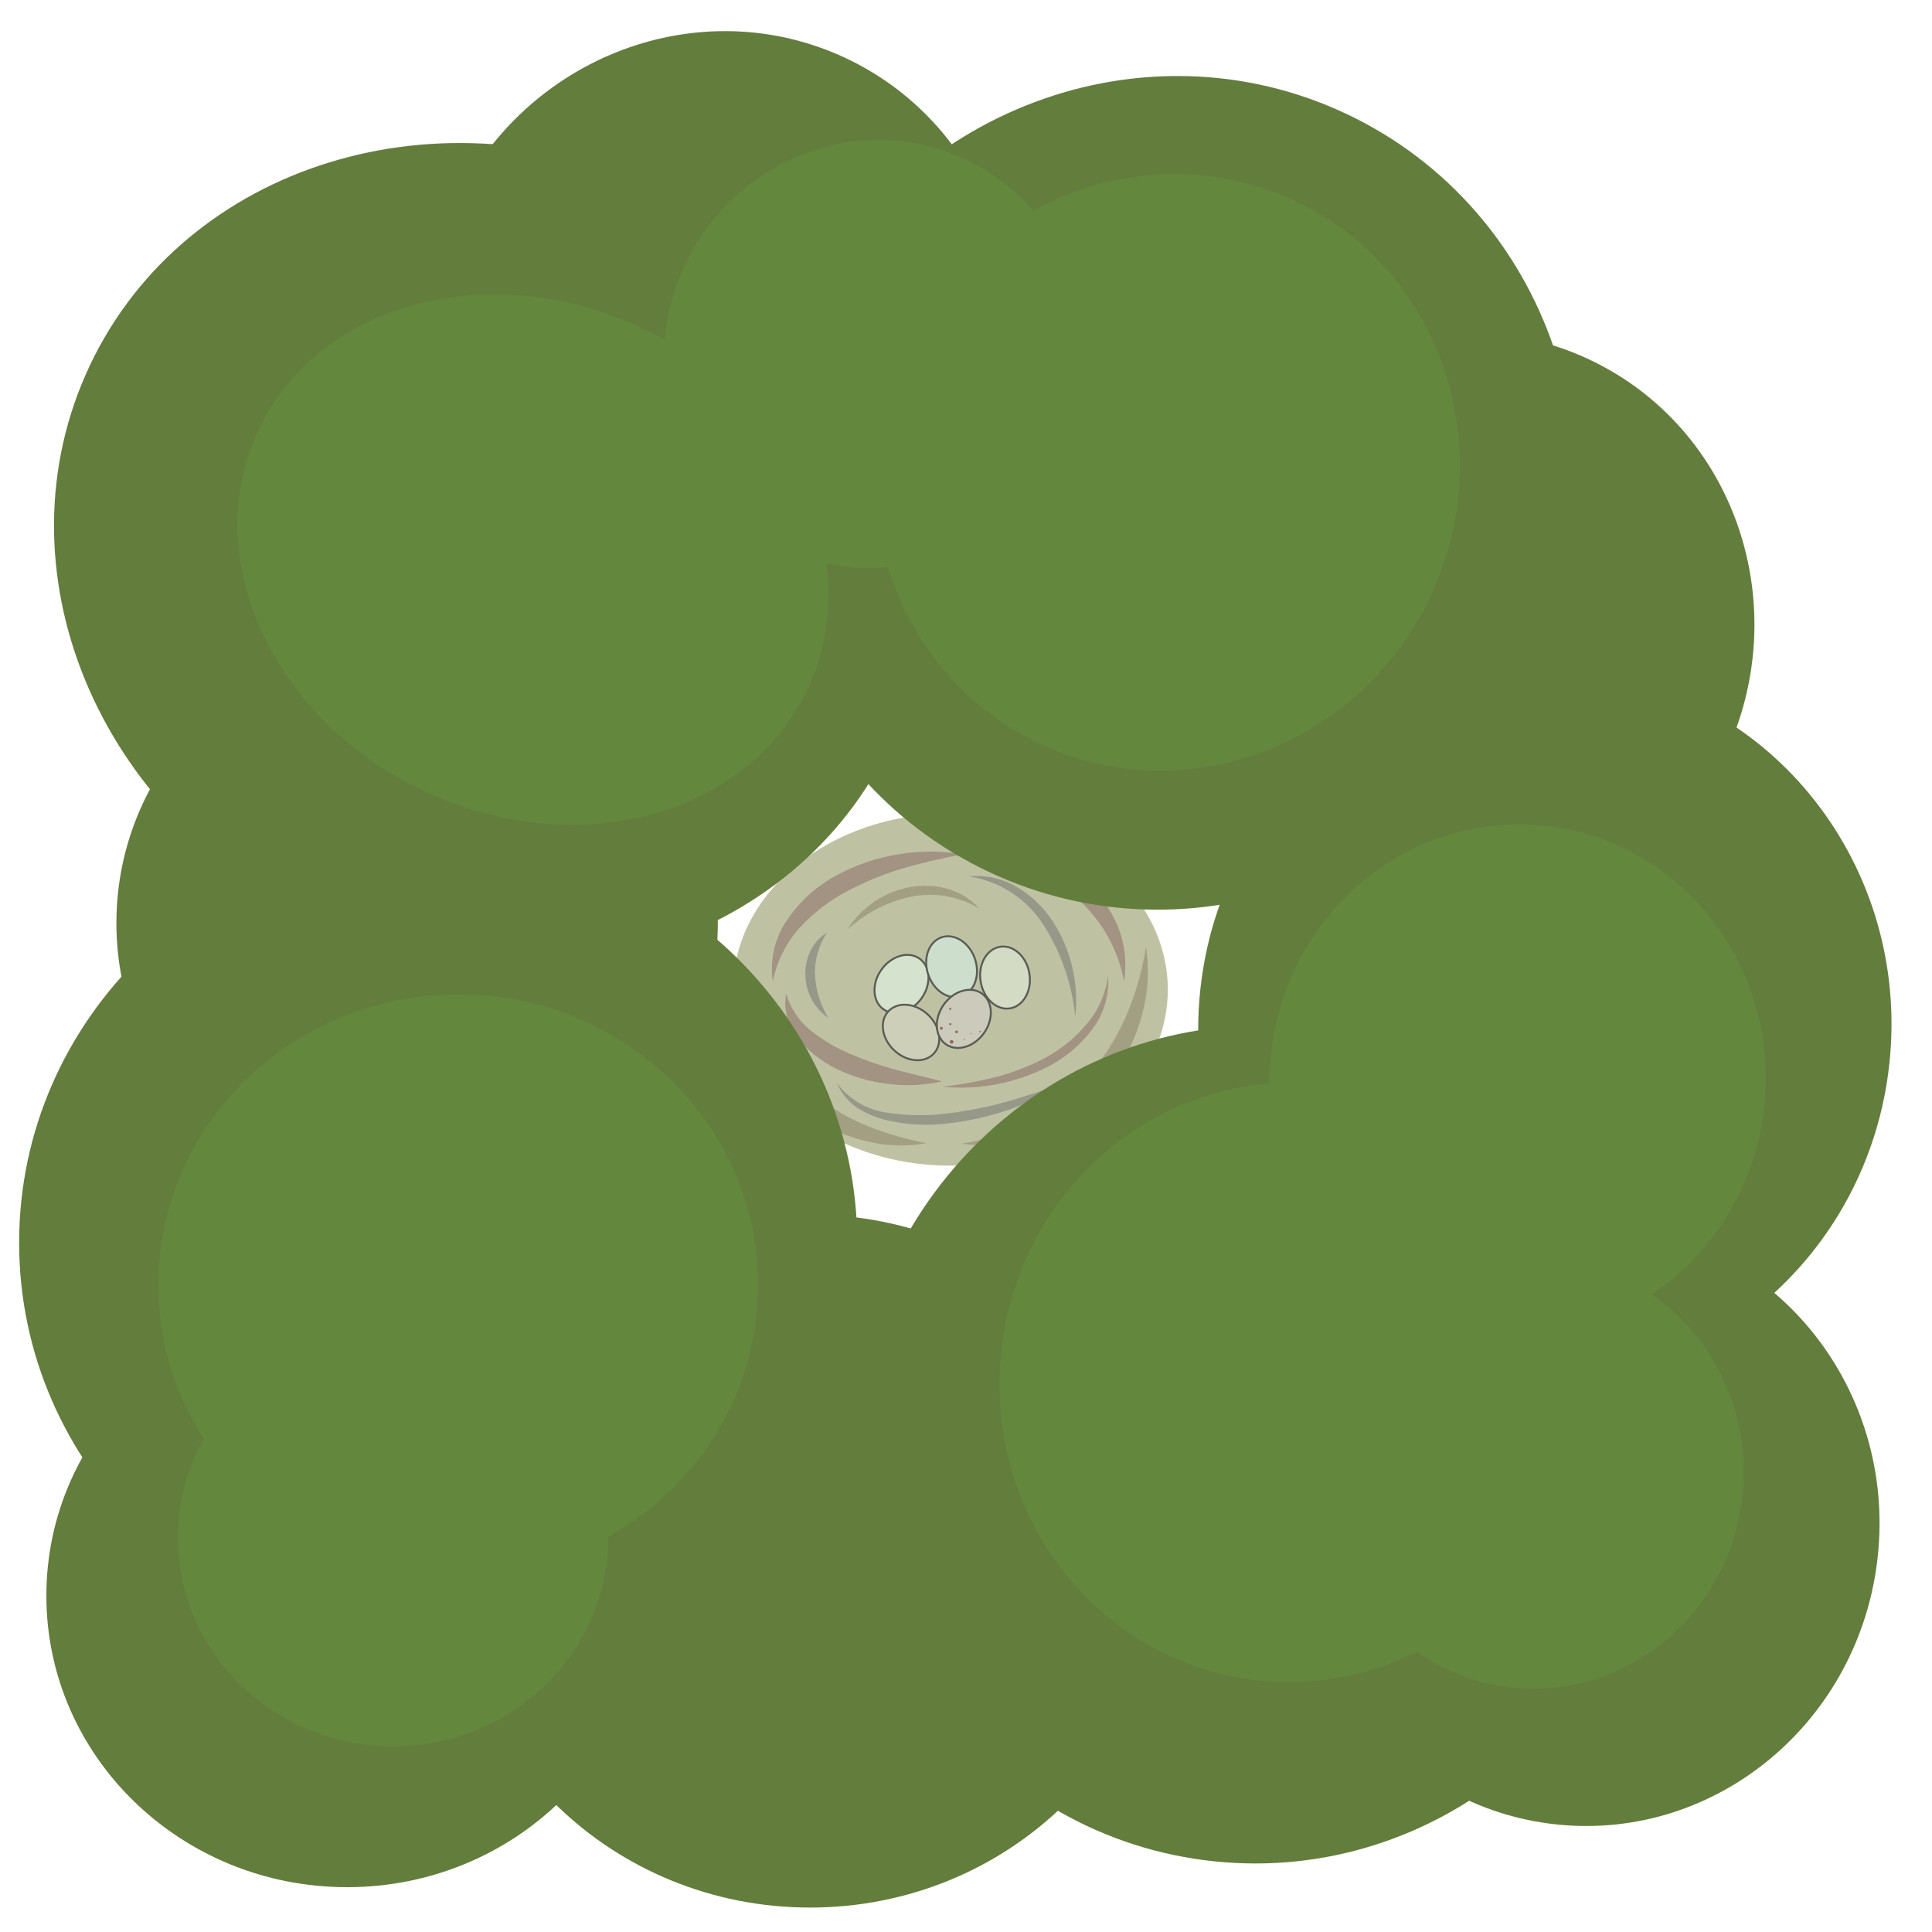
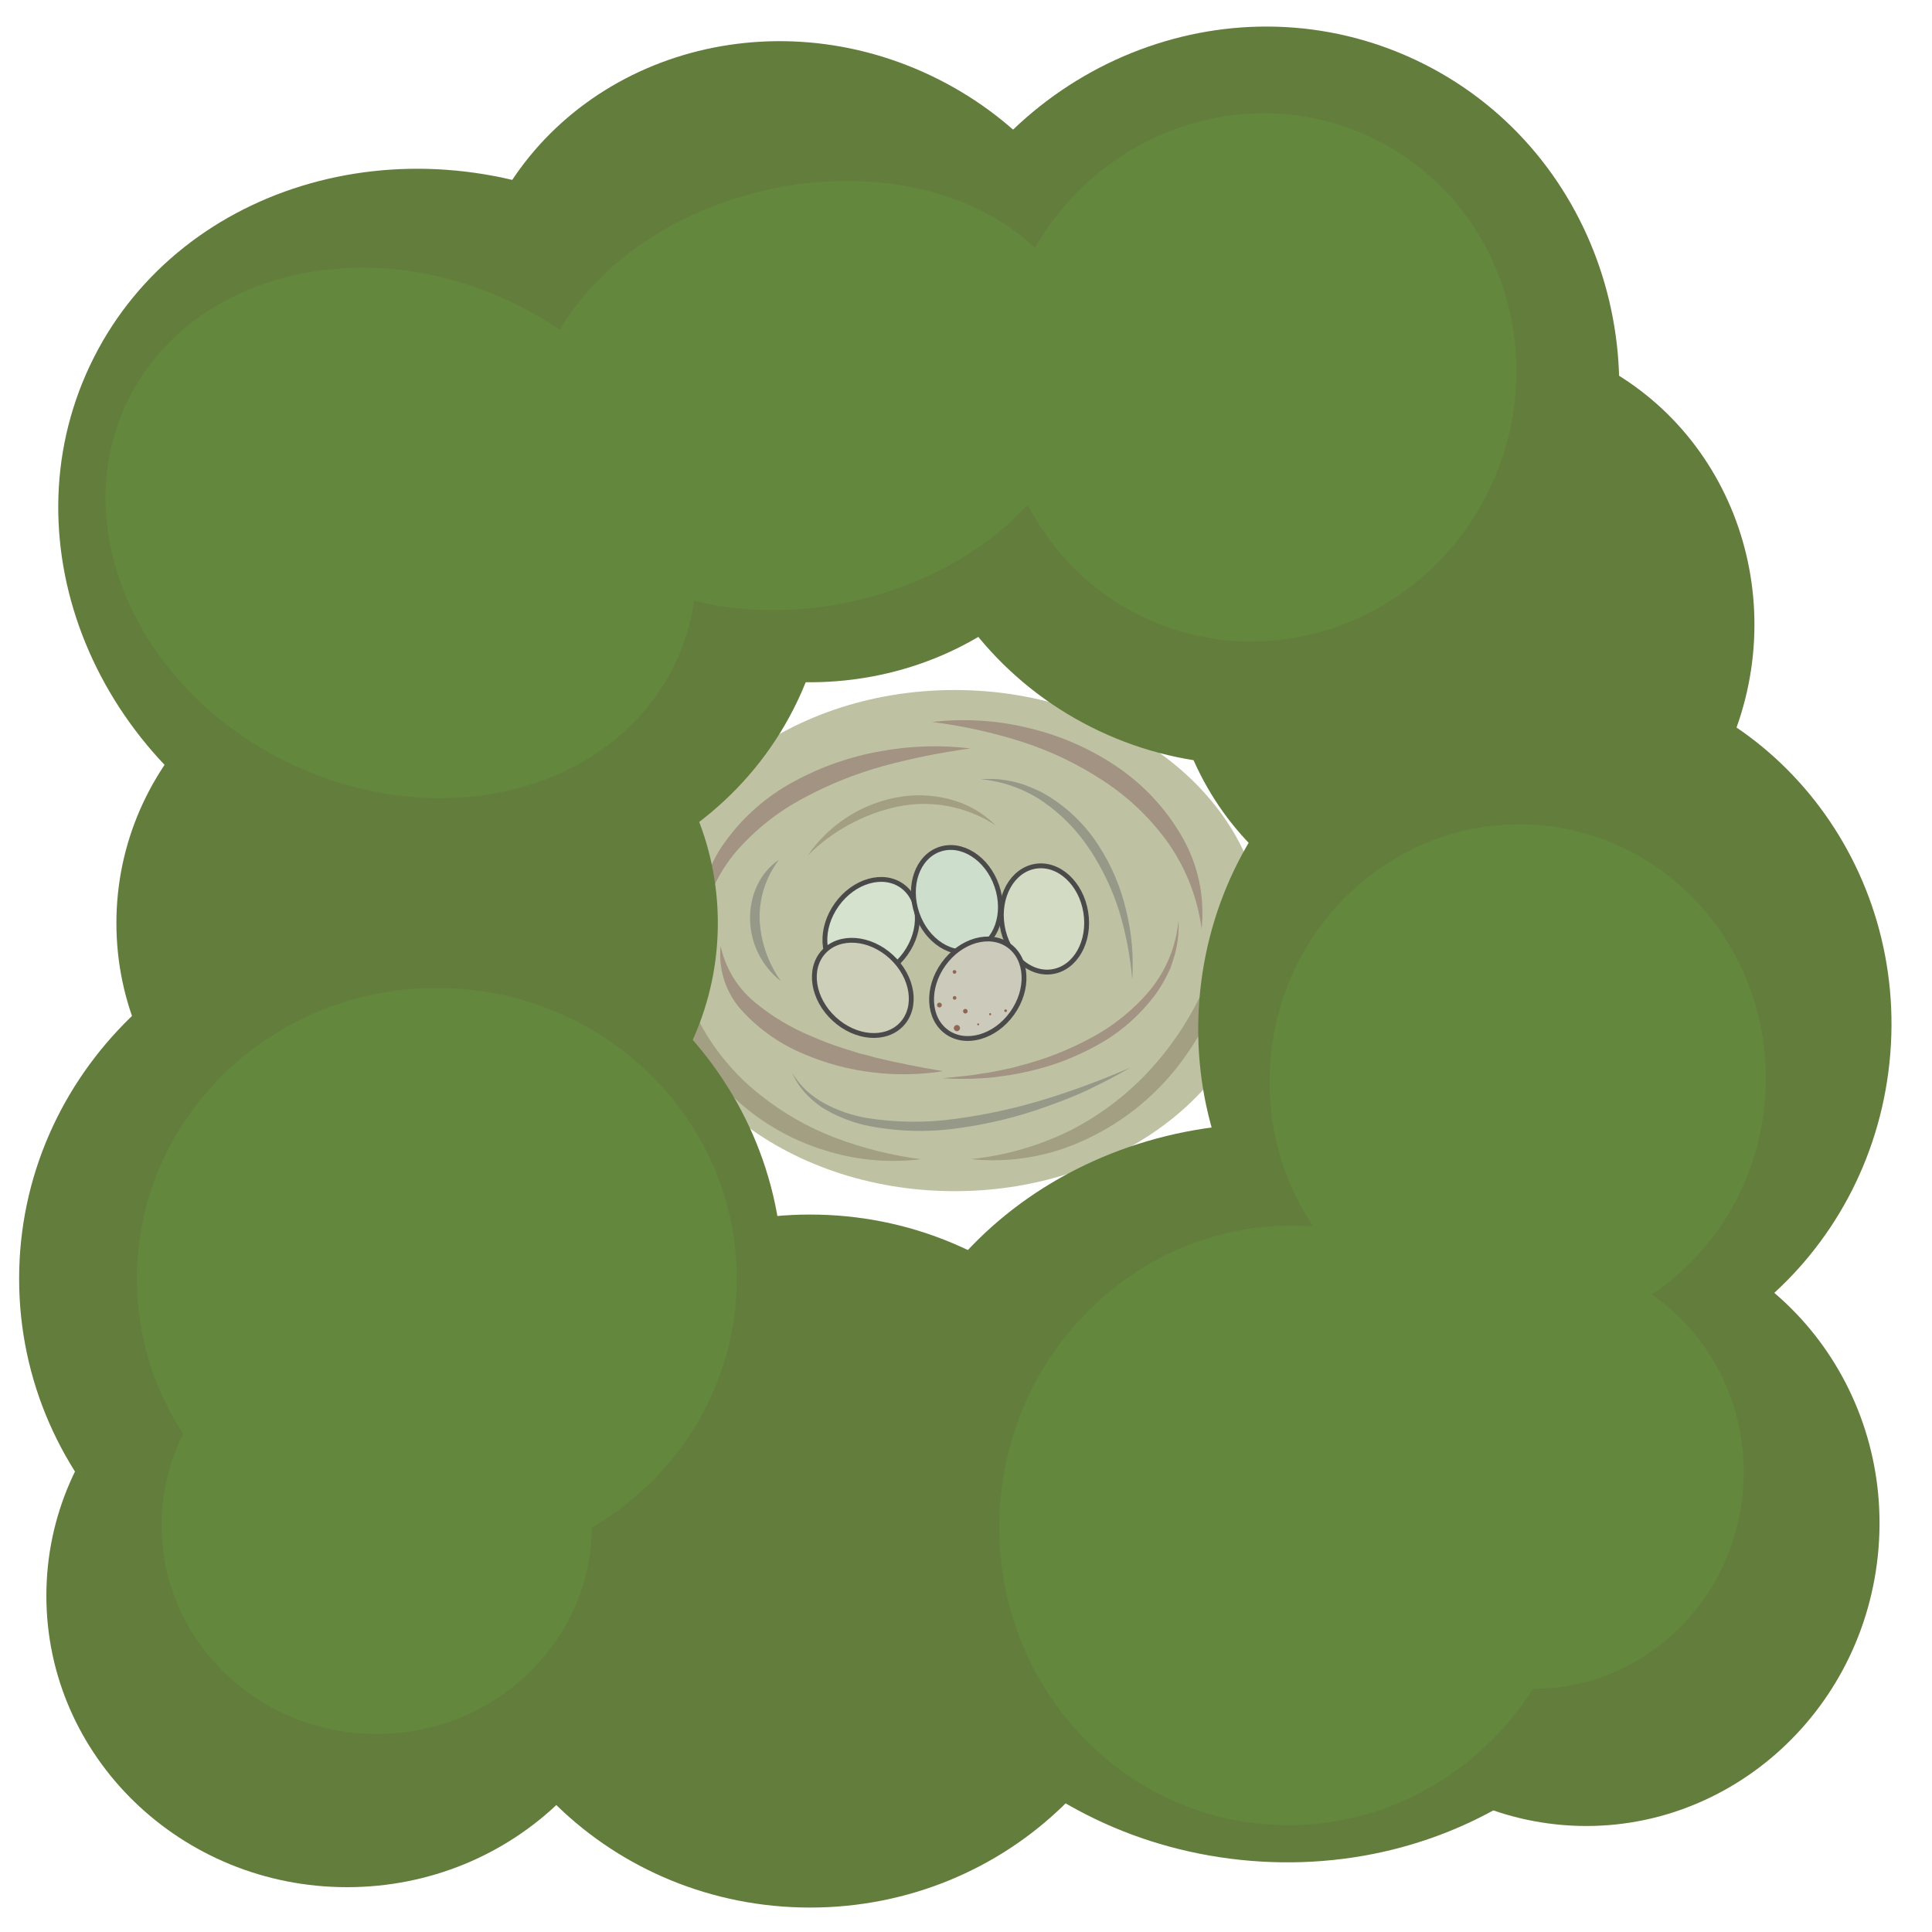
<svg xmlns="http://www.w3.org/2000/svg" viewBox="0 0 200 200">
  <defs>
-     <style>.cls-1{fill:#bec2a3;}.cls-2{fill:#d3dbc4;}.cls-2,.cls-6,.cls-7,.cls-8,.cls-9{stroke:#595c54;stroke-miterlimit:10;stroke-width:0.2px;}.cls-3{fill:#a39382;}.cls-4{fill:#a39f82;}.cls-5{fill:#969988;}.cls-6{fill:#d5e2ce;}.cls-7{fill:#cdcfb9;}.cls-8{fill:#cddecc;}.cls-9{fill:#cccaba;}.cls-10{fill:#906755;}.cls-11{fill:#637d3d;}.cls-12{fill:#63873d;}.cls-13{opacity:0.5;}.cls-14{opacity:0.7;}</style>
+     <style>.cls-1{fill:#bec2a3;}.cls-2{fill:#a39382;}.cls-3{fill:#a39f82;}.cls-4{fill:#969988;}.cls-5{fill:#d3dbc4;}.cls-5,.cls-6,.cls-7,.cls-8,.cls-9{stroke:#4a4a4a;stroke-miterlimit:10;stroke-width:0.5px;}.cls-6{fill:#d5e2ce;}.cls-7{fill:#cdcfb9;}.cls-8{fill:#cddecc;}.cls-9{fill:#cccaba;}.cls-10{fill:#906755;}.cls-11{fill:#637d3d;}.cls-12{fill:#63873d;}.cls-13{opacity:0.5;}.cls-14{opacity:0.7;}</style>
  </defs>
  <g id="plains-components">
    <g id="plains-grid-obstacle-c">
      <g id="nest">
-         <ellipse class="cls-1" cx="98.39" cy="102.44" rx="22.5" ry="18.23" />
-         <ellipse class="cls-2" cx="103.43" cy="101.34" rx="2.55" ry="3.22" transform="matrix(0.99, -0.16, 0.16, 0.99, -14.57, 17.42)" />
-         <path class="cls-3" d="M80,101.58a8.92,8.92,0,0,1,1.56-6.46,14.43,14.43,0,0,1,5.08-4.53A19.86,19.86,0,0,1,93,88.44a19.24,19.24,0,0,1,6.6,0c-2.16.43-4.23.88-6.25,1.49a30.27,30.27,0,0,0-5.75,2.38,18,18,0,0,0-4.81,3.72A11.92,11.92,0,0,0,80,101.58Z" />
-         <path class="cls-4" d="M118.64,98a17.2,17.2,0,0,1-.65,7.85,18.82,18.82,0,0,1-4,7,17.81,17.81,0,0,1-6.61,4.61,15,15,0,0,1-7.84.93,22.85,22.85,0,0,0,7.19-2.35,21.29,21.29,0,0,0,5.78-4.53,23.29,23.29,0,0,0,4-6.18A29.8,29.8,0,0,0,118.64,98Z" />
-         <path class="cls-4" d="M78.15,103a17.09,17.09,0,0,0,6.32,10.45,21.71,21.71,0,0,0,5.32,3.11,32.44,32.44,0,0,0,6.15,1.78,15.08,15.08,0,0,1-6.64-.3,16.4,16.4,0,0,1-6.08-3,14.46,14.46,0,0,1-4.2-5.39A11.18,11.18,0,0,1,78.15,103Z" />
-         <path class="cls-3" d="M81.38,102.82A7.48,7.48,0,0,0,84,106.74a17.11,17.11,0,0,0,4.06,2.38,34.22,34.22,0,0,0,4.57,1.59c1.59.44,3.21.79,4.89,1.23a16,16,0,0,1-5.17.31,16.53,16.53,0,0,1-5.09-1.3,12.09,12.09,0,0,1-4.37-3.11A5.87,5.87,0,0,1,81.38,102.82Z" />
-         <path class="cls-3" d="M116.36,101.58a15.06,15.06,0,0,0-2.58-6.06,18.08,18.08,0,0,0-4.65-4.41,25.43,25.43,0,0,0-5.84-2.89,44.59,44.59,0,0,0-6.53-1.69,18.34,18.34,0,0,1,7,.18,19,19,0,0,1,6.53,2.75,15,15,0,0,1,4.85,5.24A10.64,10.64,0,0,1,116.36,101.58Z" />
-         <path class="cls-3" d="M114.71,101a8.21,8.21,0,0,1-1.59,5.48,13.34,13.34,0,0,1-4.4,3.82,19.7,19.7,0,0,1-11.19,2.19,37.49,37.49,0,0,0,5.55-1,22.94,22.94,0,0,0,5.15-2A14.61,14.61,0,0,0,112.5,106,9.57,9.57,0,0,0,114.71,101Z" />
-         <path class="cls-5" d="M85.76,105.39a5.51,5.51,0,0,1-2.39-4.4,5.38,5.38,0,0,1,.53-2.56,4.24,4.24,0,0,1,1.72-1.88A7.38,7.38,0,0,0,84.37,101,9.48,9.48,0,0,0,85.76,105.39Z" />
-         <path class="cls-5" d="M111.31,105.26A21.64,21.64,0,0,0,108.18,96a11.19,11.19,0,0,0-7.89-5.28,8.15,8.15,0,0,1,5,1.12A11.32,11.32,0,0,1,109,95.4,15.1,15.1,0,0,1,111.31,105.26Z" />
-         <path class="cls-4" d="M101.38,94.05a9.91,9.91,0,0,0-7.13-1.21,14,14,0,0,0-6.54,3.41,9.69,9.69,0,0,1,6.35-4.39,8.68,8.68,0,0,1,4,.14A7,7,0,0,1,101.38,94.05Z" />
-         <path class="cls-5" d="M86.59,112.06A7.8,7.8,0,0,0,92,115.21a22.26,22.26,0,0,0,6.47,0,43.25,43.25,0,0,0,6.41-1.35c1-.33,2.1-.64,3.13-1s2.06-.79,3.12-1.15c-1,.57-1.92,1.12-2.93,1.61s-2,.89-3.08,1.31a29.7,29.7,0,0,1-6.53,1.61,18.49,18.49,0,0,1-6.75-.26,10.48,10.48,0,0,1-3.14-1.32A6.37,6.37,0,0,1,86.59,112.06Z" />
-         <ellipse class="cls-6" cx="93.33" cy="101.86" rx="3.22" ry="2.55" transform="translate(-43.83 118.45) rotate(-54.4)" />
-         <ellipse class="cls-7" cx="94.65" cy="106.45" rx="2.55" ry="3.22" transform="matrix(0.68, -0.73, 0.73, 0.68, -47.76, 103.59)" />
-         <ellipse class="cls-8" cx="98.51" cy="100.08" rx="2.55" ry="3.22" transform="translate(-27.15 37.39) rotate(-18.94)" />
-         <ellipse class="cls-9" cx="99.77" cy="105.47" rx="3.22" ry="2.55" transform="translate(-44.06 125.2) rotate(-54.4)" />
-         <circle class="cls-10" cx="98.37" cy="104.44" r="0.11" />
-         <circle class="cls-10" cx="98.37" cy="106.02" r="0.11" />
-         <circle class="cls-10" cx="98.51" cy="107.85" r="0.19" />
-         <circle class="cls-10" cx="99.8" cy="107.62" r="0.06" />
-         <circle class="cls-10" cx="100.52" cy="107" r="0.06" />
-         <circle class="cls-10" cx="101.46" cy="106.79" r="0.08" />
-         <circle class="cls-10" cx="99.02" cy="106.82" r="0.14" />
-         <circle class="cls-10" cx="97.45" cy="106.45" r="0.15" />
+         <ellipse class="cls-1" cx="98.82" cy="97.37" rx="32.02" ry="25.94" />
+         <path class="cls-2" d="M72.58,96.15a13.05,13.05,0,0,1,2.48-9,21.07,21.07,0,0,1,7.17-6.27,29.14,29.14,0,0,1,8.92-3.11,30.71,30.71,0,0,1,9.32-.29,70.5,70.5,0,0,0-9,1.81,39.25,39.25,0,0,0-8.31,3.34,24.29,24.29,0,0,0-6.9,5.46A16,16,0,0,0,72.58,96.15Z" />
+         <path class="cls-3" d="M127.63,91a26.07,26.07,0,0,1-1.24,11.06,27.45,27.45,0,0,1-5.67,9.77,26,26,0,0,1-9.23,6.53,22.28,22.28,0,0,1-11,1.63,30.14,30.14,0,0,0,10.37-3,29.33,29.33,0,0,0,8.4-6.47,31.76,31.76,0,0,0,5.7-9A38.3,38.3,0,0,0,127.63,91Z" />
+         <path class="cls-3" d="M70,98.17a22.83,22.83,0,0,0,2.91,8.55,23.92,23.92,0,0,0,5.82,6.65,28.86,28.86,0,0,0,7.73,4.41A39.53,39.53,0,0,0,95.33,120a23.34,23.34,0,0,1-9.35-.74,24,24,0,0,1-8.49-4.33,21,21,0,0,1-5.95-7.49A16.78,16.78,0,0,1,70,98.17Z" />
+         <path class="cls-2" d="M74.6,97.92a10.33,10.33,0,0,0,3.51,5.81A22.73,22.73,0,0,0,84,107.27a32.27,32.27,0,0,0,3.24,1.23l1.68.53c.56.13,1.13.28,1.7.45,2.28.55,4.61,1,7,1.41a26.24,26.24,0,0,1-7.3.12,25.54,25.54,0,0,1-7.13-1.91A18,18,0,0,1,77,104.83,8.59,8.59,0,0,1,74.6,97.92Z" />
+         <path class="cls-2" d="M124.39,96.15A20.14,20.14,0,0,0,121,87.36a25.08,25.08,0,0,0-6.66-6.45,34.46,34.46,0,0,0-8.46-4.09,51.88,51.88,0,0,0-9.38-2.08,28.17,28.17,0,0,1,9.8.58,27.62,27.62,0,0,1,9.15,3.93,22,22,0,0,1,6.87,7.29A15.8,15.8,0,0,1,124.39,96.15Z" />
+         <path class="cls-2" d="M122,95.28a11.38,11.38,0,0,1-.52,4l-.34,1-.46.93a13.91,13.91,0,0,1-1.09,1.76,18.76,18.76,0,0,1-6.23,5.35,26.58,26.58,0,0,1-7.7,2.76,19.77,19.77,0,0,1-2,.33,17.24,17.24,0,0,1-2,.21,32.35,32.35,0,0,1-4.06,0c1.35-.16,2.69-.23,4-.48.67-.08,1.32-.21,2-.35s1.31-.26,1.94-.46a31.69,31.69,0,0,0,7.4-2.89,20.46,20.46,0,0,0,6.11-4.94A13.33,13.33,0,0,0,122,95.28Z" />
+         <path class="cls-4" d="M80.84,101.57a8.28,8.28,0,0,1-3.19-6.26,7.85,7.85,0,0,1,.7-3.58A6.53,6.53,0,0,1,80.64,89a9.78,9.78,0,0,0-2,6.28A12,12,0,0,0,80.84,101.57Z" />
+         <path class="cls-4" d="M117.21,101.4a34.87,34.87,0,0,0-1.33-7,25.45,25.45,0,0,0-3-6.36,18.15,18.15,0,0,0-4.82-5,13.75,13.75,0,0,0-6.58-2.38,15.61,15.61,0,0,1,1.81,0,13.79,13.79,0,0,1,1.8.3,10.84,10.84,0,0,1,1.74.6l.84.37c.28.13.53.3.8.45a16.42,16.42,0,0,1,5.24,5.12,21,21,0,0,1,2.86,6.71A23.41,23.41,0,0,1,117.21,101.4Z" />
+         <path class="cls-3" d="M103.07,85.44a13.49,13.49,0,0,0-10.19-1.93,18.77,18.77,0,0,0-9.27,5.06,14.41,14.41,0,0,1,9.08-6,12.46,12.46,0,0,1,5.6.16A10.35,10.35,0,0,1,103.07,85.44Z" />
+         <path class="cls-4" d="M82,111.06a9.37,9.37,0,0,0,1.47,1.83,10,10,0,0,0,1.89,1.34,14.22,14.22,0,0,0,4.35,1.5,31,31,0,0,0,9.28.08,57.57,57.57,0,0,0,9.14-2,84.88,84.88,0,0,0,8.85-3.28c-1.36.81-2.78,1.53-4.2,2.22s-2.91,1.25-4.41,1.79a44.41,44.41,0,0,1-9.26,2.26,27.69,27.69,0,0,1-9.56-.32,15,15,0,0,1-4.45-1.83,10.18,10.18,0,0,1-1.82-1.58A7.71,7.71,0,0,1,82,111.06Z" />
+         <ellipse class="cls-5" cx="107.48" cy="95.3" rx="4.37" ry="5.51" transform="matrix(0.99, -0.16, 0.16, 0.99, -13.58, 17.98)" />
+         <ellipse class="cls-6" cx="90.18" cy="96.19" rx="5.51" ry="4.37" transform="translate(-40.53 113.52) rotate(-54.4)" />
+         <ellipse class="cls-7" cx="89.32" cy="102.27" rx="4.37" ry="5.51" transform="translate(-46.41 98.34) rotate(-47.21)" />
+         <ellipse class="cls-8" cx="99.06" cy="93.14" rx="4.37" ry="5.51" transform="translate(-24.87 37.19) rotate(-18.94)" />
+         <ellipse class="cls-9" cx="101.22" cy="102.36" rx="5.51" ry="4.37" transform="translate(-40.93 125.07) rotate(-54.4)" />
+         <circle class="cls-10" cx="98.81" cy="100.61" r="0.19" />
+         <circle class="cls-10" cx="98.82" cy="103.3" r="0.19" />
+         <circle class="cls-10" cx="99.06" cy="106.43" r="0.32" />
+         <circle class="cls-10" cx="101.26" cy="106.04" r="0.1" />
+         <circle class="cls-10" cx="102.5" cy="104.99" r="0.11" />
+         <circle class="cls-10" cx="104.1" cy="104.63" r="0.14" />
+         <circle class="cls-10" cx="99.93" cy="104.68" r="0.24" />
+         <circle class="cls-10" cx="97.25" cy="104.04" r="0.25" />
      </g>
      <g id="bush">
-         <ellipse class="cls-11" cx="45.36" cy="128.64" rx="43.38" ry="42.05" />
+         <ellipse class="cls-11" cx="41.51" cy="132.37" rx="39.53" ry="38.32" />
        <ellipse class="cls-11" cx="43.18" cy="95.56" rx="31.13" ry="30.17" />
        <ellipse class="cls-11" cx="83.86" cy="161.6" rx="37" ry="35.87" />
        <ellipse class="cls-11" cx="35.93" cy="165.19" rx="31.13" ry="30.17" />
-         <ellipse class="cls-12" cx="40.69" cy="159.19" rx="22.28" ry="21.6" />
-         <ellipse class="cls-11" cx="120.86" cy="51.02" rx="43.38" ry="42.05" transform="translate(23.1 138.5) rotate(-64.71)" />
+         <ellipse class="cls-12" cx="39" cy="157.9" rx="22.28" ry="21.6" />
+         <ellipse class="cls-11" cx="130.18" cy="40.94" rx="38.4" ry="37.22" transform="translate(37.55 141.16) rotate(-64.71)" />
        <ellipse class="cls-11" cx="151.27" cy="65.39" rx="31.13" ry="30.17" transform="translate(27.52 174.22) rotate(-64.71)" />
-         <ellipse class="cls-11" cx="50.74" cy="57.43" rx="41.86" ry="45.84" transform="translate(-22.86 78.77) rotate(-64.71)" />
-         <ellipse class="cls-11" cx="74.3" cy="34.19" rx="31.13" ry="30.17" transform="translate(11.65 86.76) rotate(-64.71)" />
-         <ellipse class="cls-12" cx="120.86" cy="48.9" rx="31.05" ry="30.1" transform="translate(25.01 137.28) rotate(-64.71)" />
-         <ellipse class="cls-12" cx="55.17" cy="57.93" rx="26.49" ry="31.43" transform="translate(-20.77 83.06) rotate(-64.71)" />
-         <ellipse class="cls-12" cx="90.45" cy="36.65" rx="22.28" ry="21.6" transform="translate(18.67 102.77) rotate(-64.71)" />
-         <ellipse class="cls-12" cx="47.44" cy="133.02" rx="31.05" ry="30.1" />
-         <ellipse class="cls-11" cx="130.18" cy="149.53" rx="43.38" ry="42.05" transform="translate(-32.09 263.43) rotate(-84.02)" />
+         <ellipse class="cls-11" cx="45.95" cy="55.17" rx="37.02" ry="40.53" transform="translate(-23.56 73.14) rotate(-64.71)" />
+         <ellipse class="cls-11" cx="82.28" cy="37.45" rx="32.8" ry="34.81" transform="translate(13.26 95.84) rotate(-64.71)" />
+         <ellipse class="cls-12" cx="130.18" cy="39.07" rx="27.49" ry="26.65" transform="translate(39.24 140.08) rotate(-64.71)" />
+         <ellipse class="cls-12" cx="41.51" cy="55.17" rx="26.49" ry="31.43" transform="translate(-26.1 69.13) rotate(-64.71)" />
+         <ellipse class="cls-12" cx="83.86" cy="40.94" rx="29.05" ry="21.75" transform="translate(-7.28 20.89) rotate(-13.61)" />
+         <ellipse class="cls-12" cx="45.22" cy="132.37" rx="31.05" ry="30.1" />
+         <ellipse class="cls-11" cx="132.38" cy="154.55" rx="38.19" ry="42.05" transform="translate(-35.11 270.11) rotate(-84.02)" />
        <ellipse class="cls-11" cx="159.92" cy="106.26" rx="37" ry="35.87" transform="translate(37.58 254.25) rotate(-84.02)" />
        <ellipse class="cls-11" cx="164.38" cy="157.9" rx="31.13" ry="30.17" transform="translate(-9.78 304.94) rotate(-84.02)" />
        <ellipse class="cls-12" cx="157.11" cy="111.81" rx="26.49" ry="25.68" transform="translate(29.54 256.42) rotate(-84.02)" />
        <ellipse class="cls-12" cx="158.9" cy="152.54" rx="22.28" ry="21.6" transform="translate(-9.36 294.69) rotate(-84.02)" />
-         <ellipse class="cls-12" cx="133.58" cy="143.09" rx="31.05" ry="30.1" transform="translate(-22.65 261.05) rotate(-84.02)" />
+         <ellipse class="cls-12" cx="133.55" cy="157.9" rx="31.05" ry="30.1" transform="translate(-37.4 274.28) rotate(-84.02)" />
      </g>
    </g>
  </g>
</svg>
